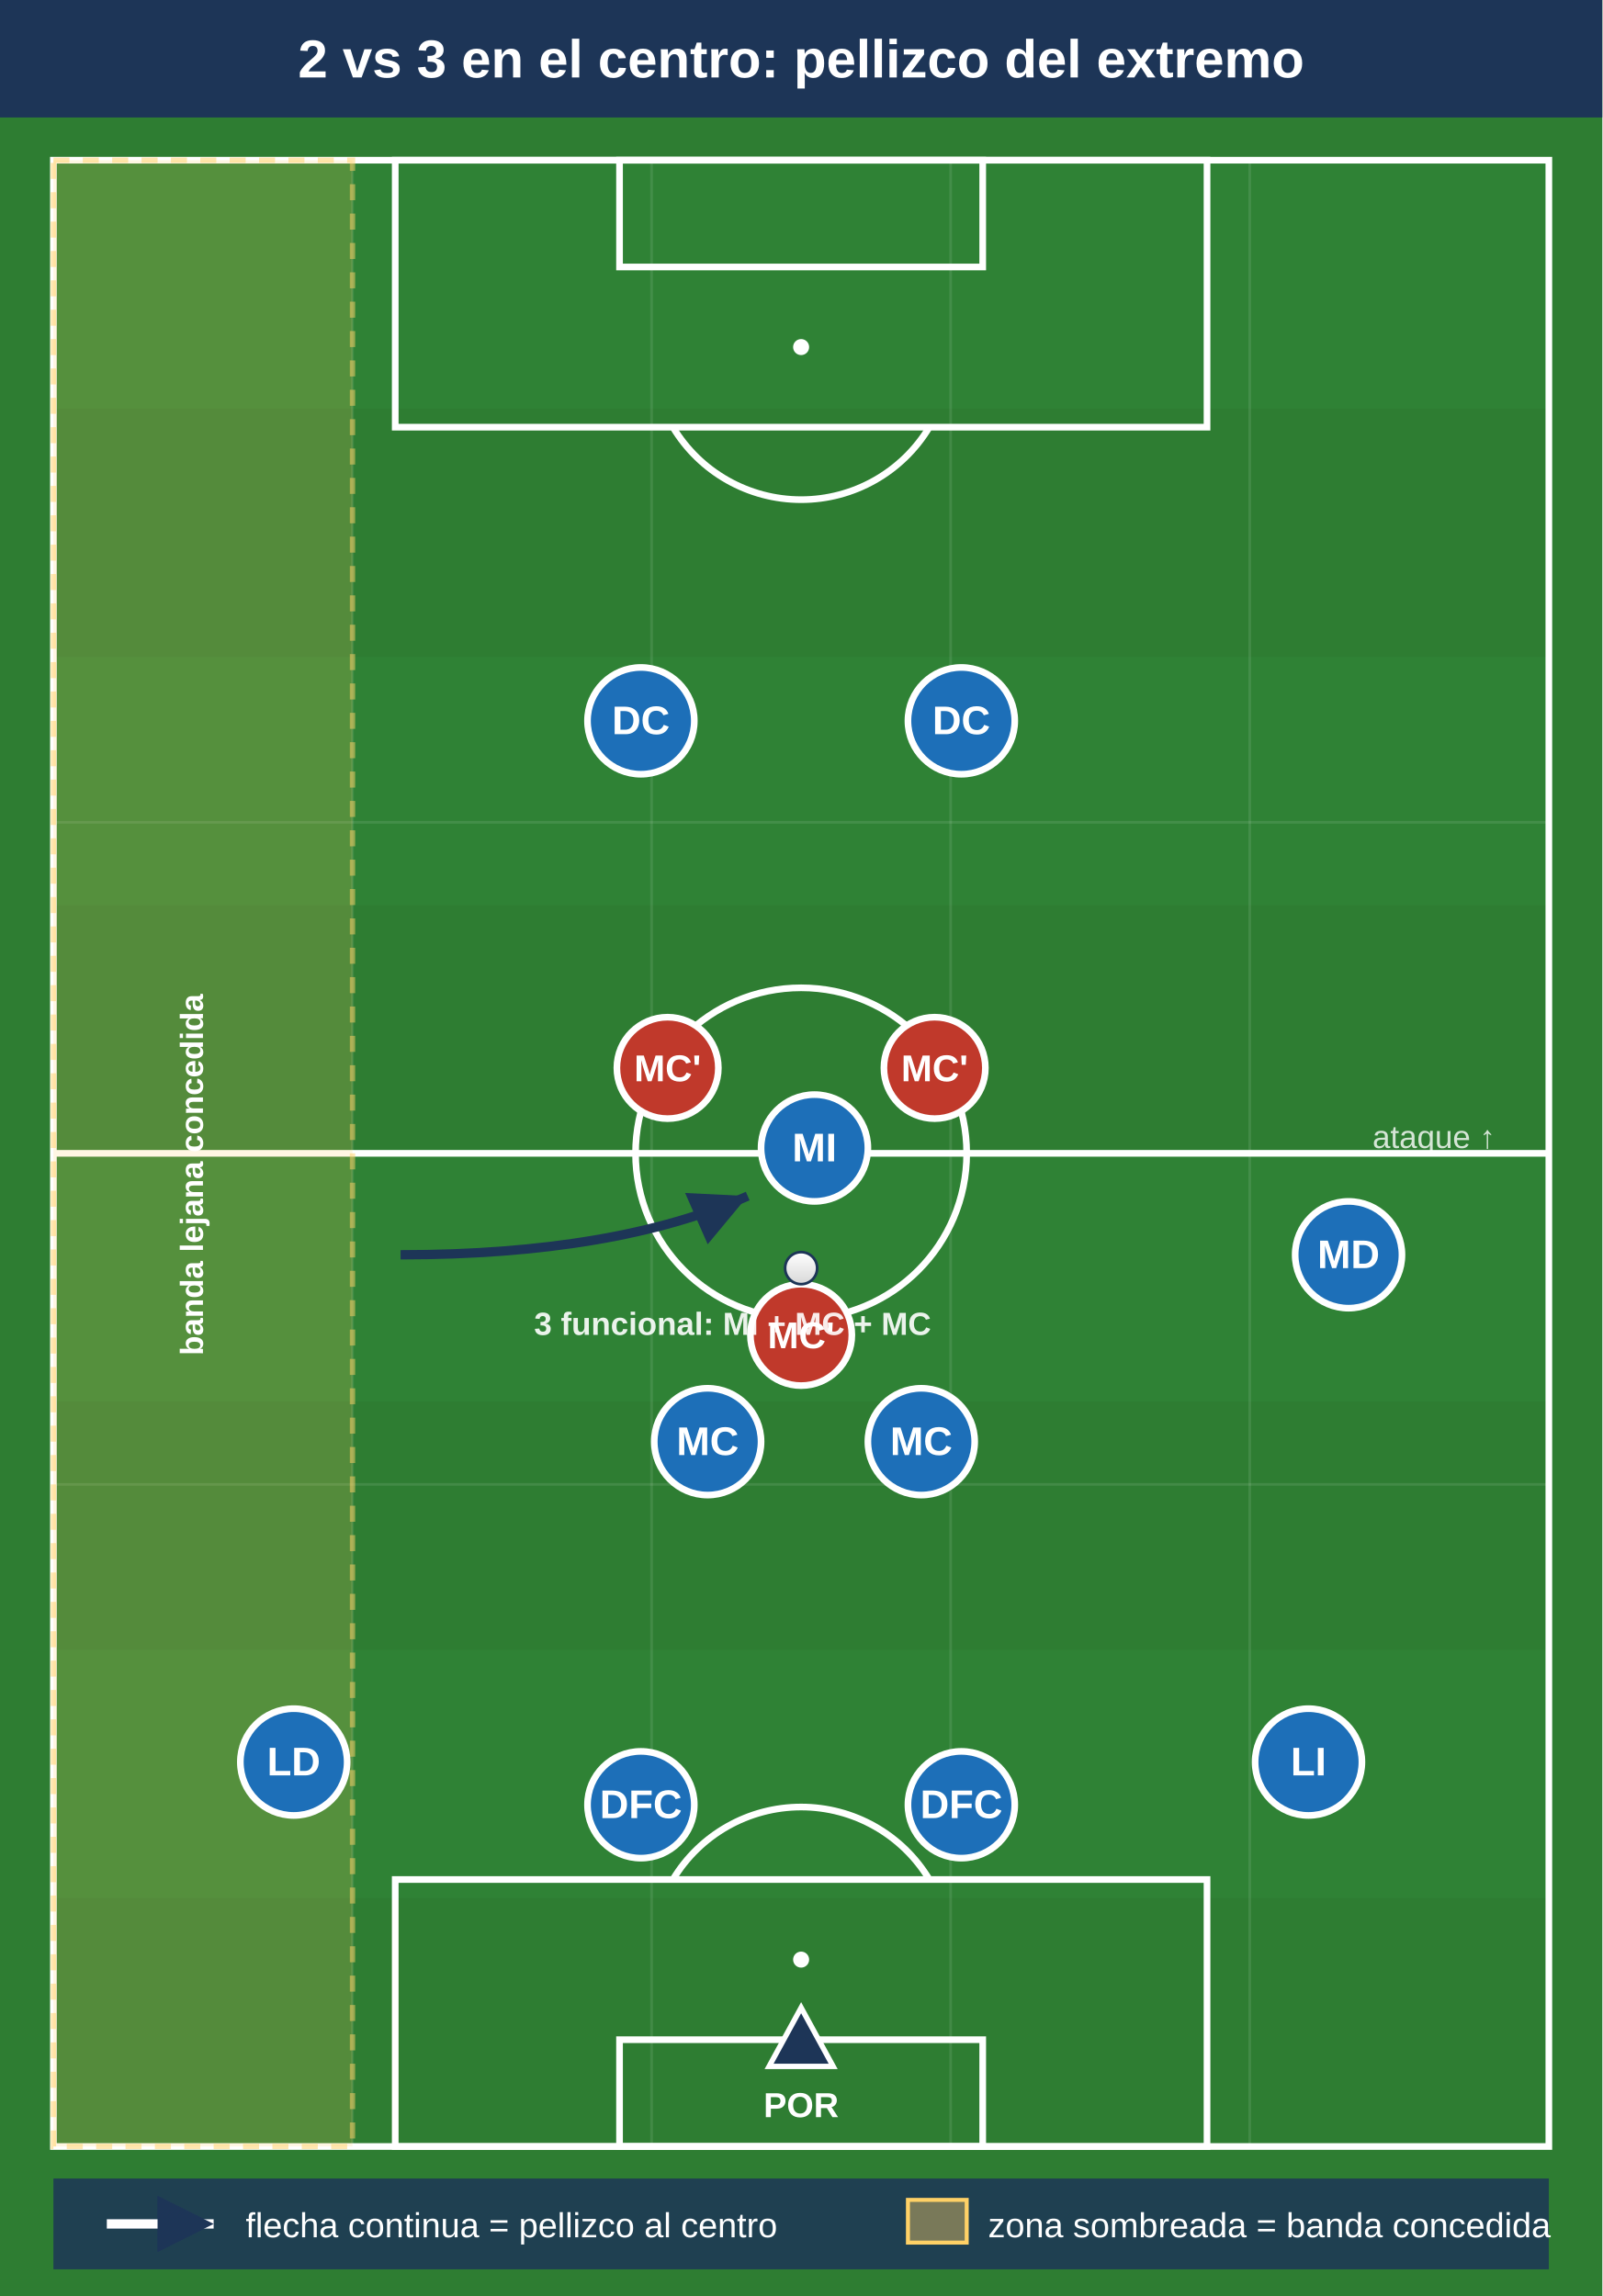
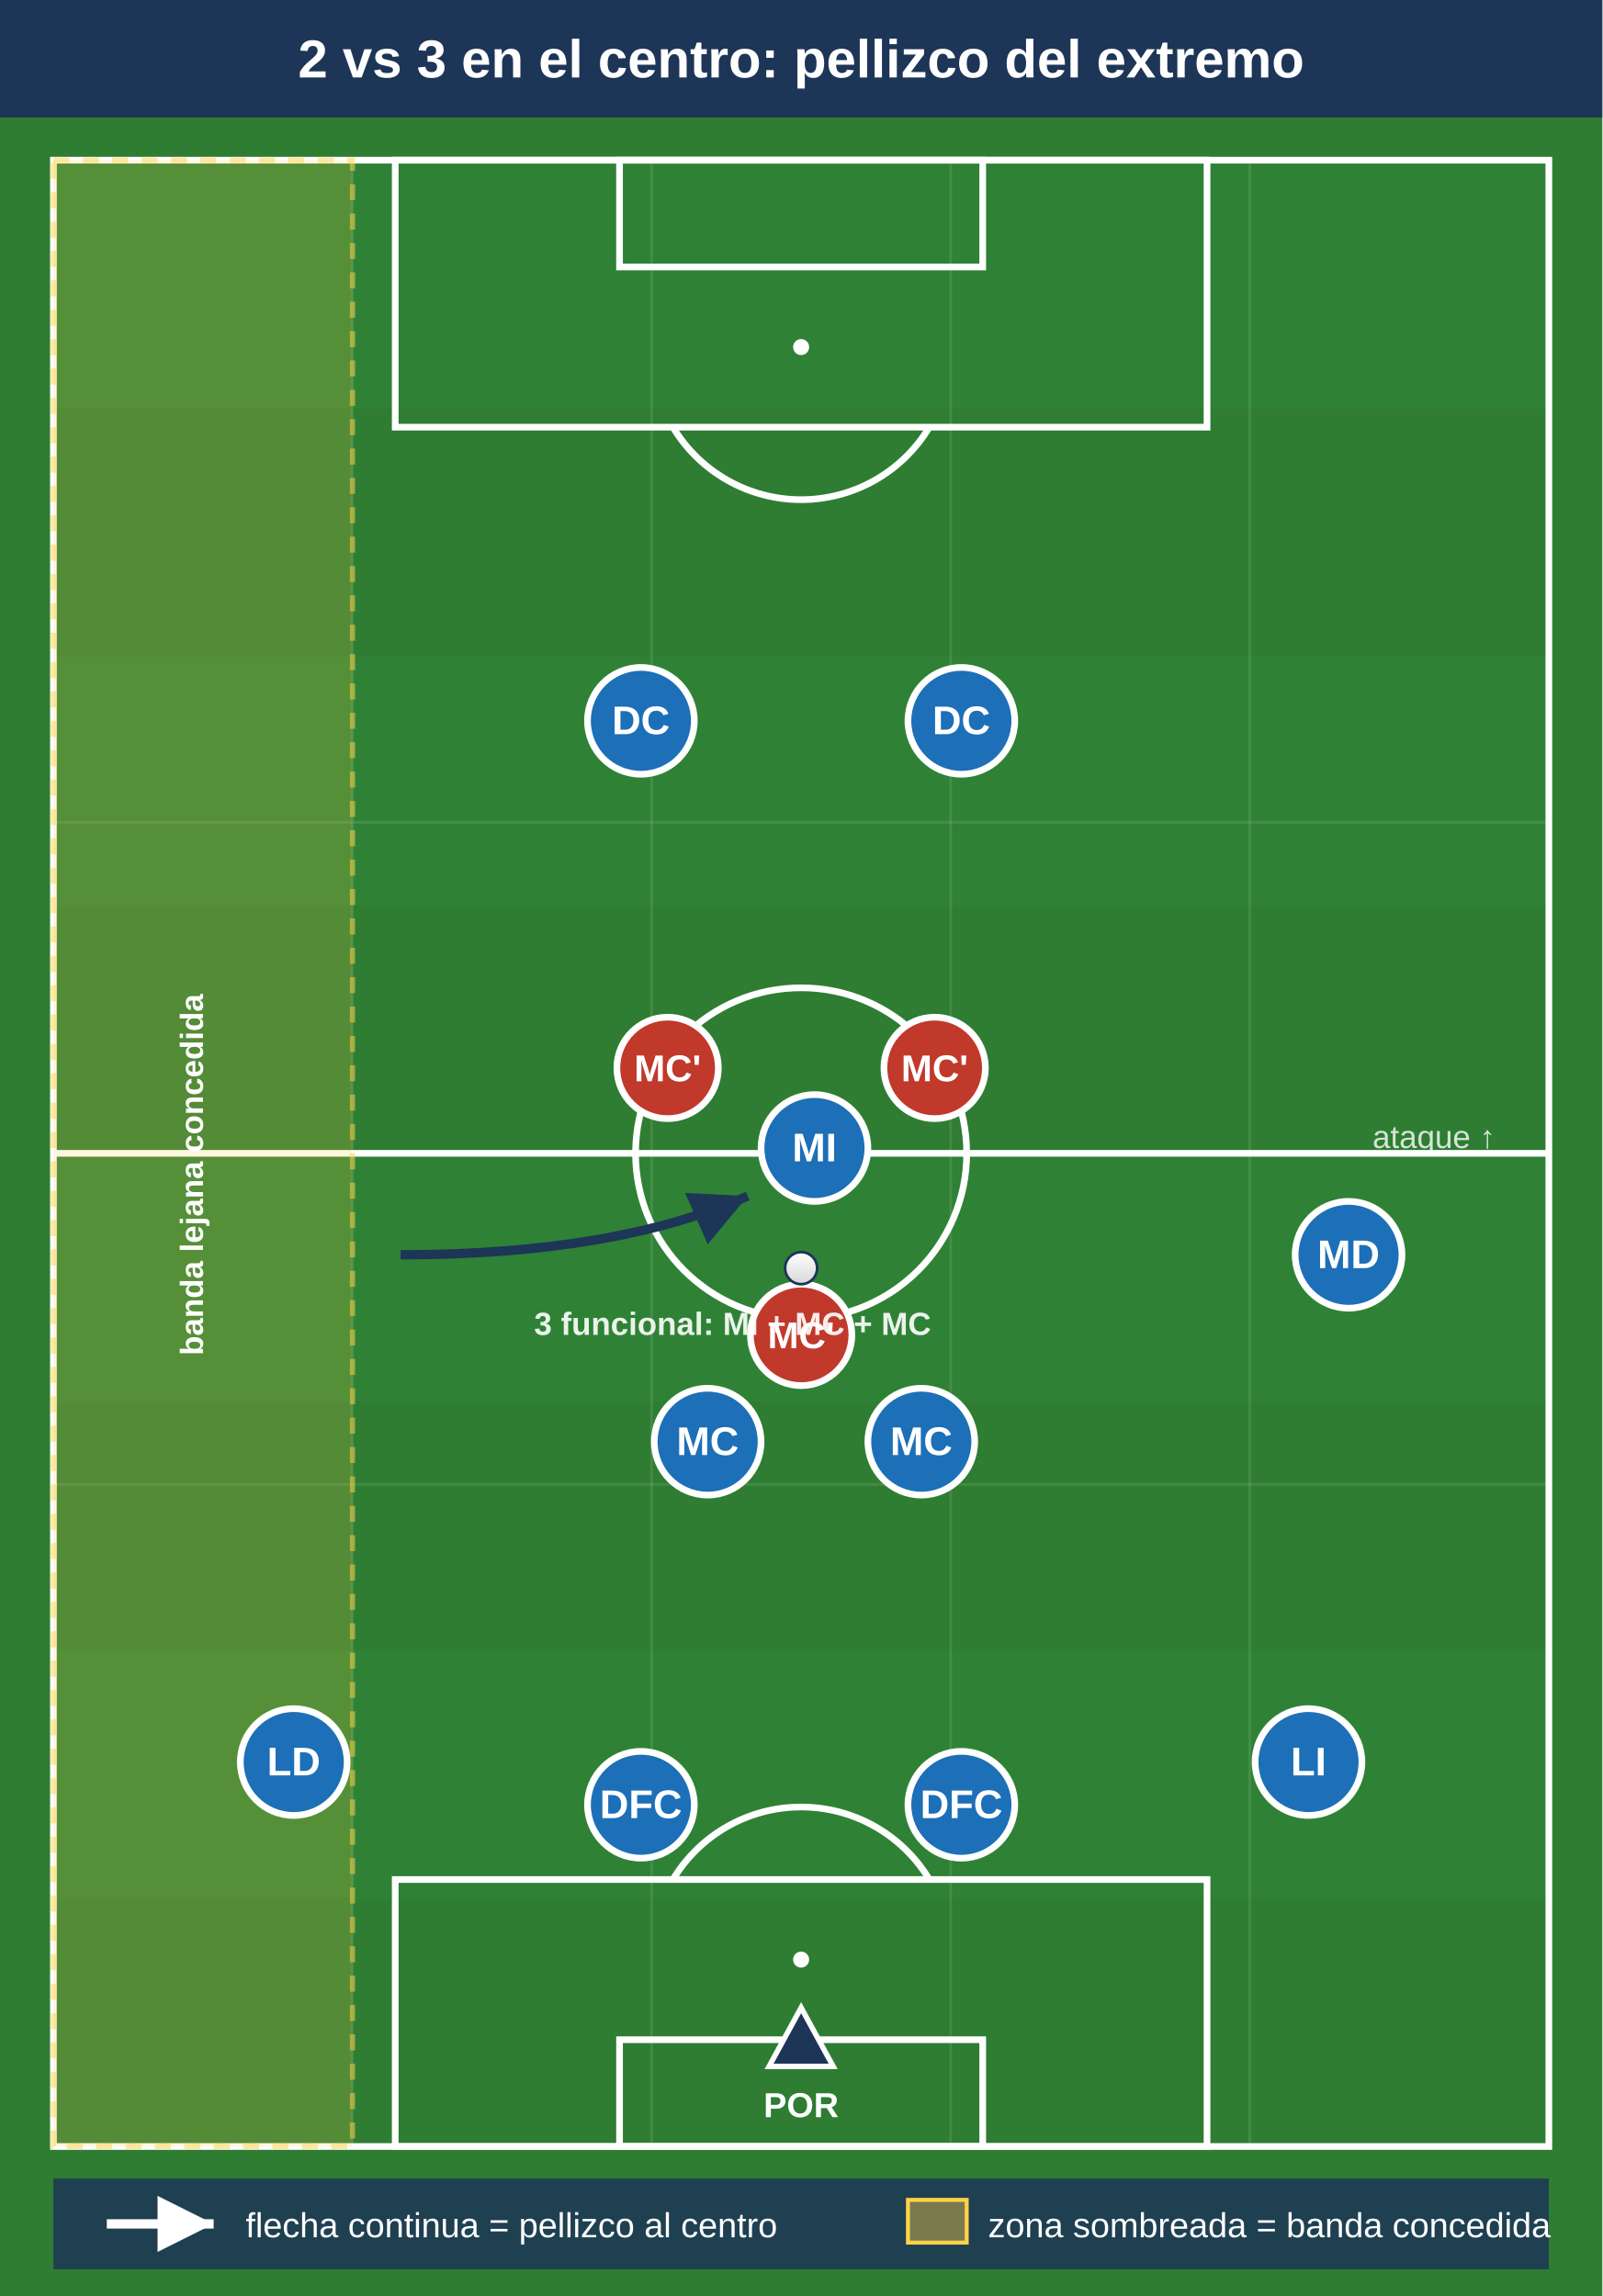
<svg xmlns="http://www.w3.org/2000/svg" viewBox="0 0 600 860" font-family="'Segoe UI', Arial, sans-serif">
  <defs>
    <marker id="arrow" markerWidth="9" markerHeight="9" refX="6" refY="3" orient="auto" markerUnits="strokeWidth">
      <path d="M0,0 L6,3 L0,6 Z" fill="#1d3557" />
+     </marker>
+     <marker id="arrowWhite" markerWidth="9" markerHeight="9" refX="6" refY="3" orient="auto" markerUnits="strokeWidth">
+       <path d="M0,0 L6,3 L0,6 Z" fill="#ffffff" />
    </marker>
    <linearGradient id="ball" x1="0" y1="0" x2="0" y2="1">
      <stop offset="0%" stop-color="#ffffff" />
      <stop offset="100%" stop-color="#d8d8d8" />
    </linearGradient>
  </defs>
  <rect x="0" y="0" width="600" height="860" fill="#2e7d32" />
  <g fill="#2f8235">
    <rect x="20" y="60" width="560" height="93" />
    <rect x="20" y="246" width="560" height="93" />
    <rect x="20" y="432" width="560" height="93" />
    <rect x="20" y="618" width="560" height="93" />
  </g>
  <g stroke="#ffffff" stroke-opacity="0.10" stroke-width="1">
    <line x1="132" y1="60" x2="132" y2="804" />
    <line x1="244" y1="60" x2="244" y2="804" />
    <line x1="356" y1="60" x2="356" y2="804" />
    <line x1="468" y1="60" x2="468" y2="804" />
  </g>
  <g stroke="#ffffff" stroke-opacity="0.10" stroke-width="1">
    <line x1="20" y1="308" x2="580" y2="308" />
    <line x1="20" y1="556" x2="580" y2="556" />
  </g>
  <g fill="none" stroke="#ffffff" stroke-width="2.5">
    <rect x="20" y="60" width="560" height="744" />
    <line x1="20" y1="432" x2="580" y2="432" />
    <circle cx="300" cy="432" r="62" />
    <rect x="148" y="60" width="304" height="100" />
    <rect x="232" y="60" width="136" height="40" />
    <rect x="148" y="704" width="304" height="100" />
    <rect x="232" y="764" width="136" height="40" />
  </g>
  <g fill="#ffffff">
    <circle cx="300" cy="432" r="3" />
    <circle cx="300" cy="130" r="3" />
    <circle cx="300" cy="734" r="3" />
  </g>
  <path d="M252,160 A56,56 0 0 0 348,160" fill="none" stroke="#ffffff" stroke-width="2.5" />
  <path d="M252,704 A56,56 0 0 1 348,704" fill="none" stroke="#ffffff" stroke-width="2.5" />
-   <polygon points="20,60 132,60 132,804 20,804" fill="#ffd166" fill-opacity="0.18" stroke="#ffd166" stroke-opacity="0.5" stroke-width="2" stroke-dasharray="6 5" />
+   <polygon points="20,60 132,60 132,804 20,804" fill="#ffd24a" fill-opacity="0.18" stroke="#ffd24a" stroke-opacity="0.5" stroke-width="2" stroke-dasharray="6 5" />
  <text x="76" y="440" fill="#ffffff" font-size="12" font-weight="700" text-anchor="middle" transform="rotate(-90 76 440)">banda lejana concedida</text>
  <rect x="0" y="0" width="600" height="44" fill="#1d3557" />
  <text x="300" y="29" fill="#ffffff" font-size="20" font-weight="700" text-anchor="middle">2 vs 3 en el centro: pellizco del extremo</text>
  <text x="560" y="430" fill="#ffffff" font-size="12" text-anchor="end" opacity="0.8">ataque ↑</text>
  <path d="M150,470 Q230,470 280,448" stroke="#1d3557" stroke-width="3.5" fill="none" marker-end="url(#arrow)" />
  <g font-size="14" font-weight="700" text-anchor="middle">
    <circle cx="300" cy="500" r="19" fill="#c0392b" stroke="#ffffff" stroke-width="2.5" />
    <text x="300" y="505" fill="#fff">MC'</text>
    <circle cx="250" cy="400" r="19" fill="#c0392b" stroke="#ffffff" stroke-width="2.5" />
    <text x="250" y="405" fill="#fff">MC'</text>
    <circle cx="350" cy="400" r="19" fill="#c0392b" stroke="#ffffff" stroke-width="2.5" />
    <text x="350" y="405" fill="#fff">MC'</text>
  </g>
  <circle cx="300" cy="475" r="6" fill="url(#ball)" stroke="#1d3557" stroke-width="1" />
  <g font-size="15" font-weight="700" text-anchor="middle">
    <polygon points="300,752 312,774 288,774" fill="#1d3557" stroke="#ffffff" stroke-width="2" />
    <text x="300" y="793" fill="#ffffff" font-size="13">POR</text>
    <g>
      <circle cx="110" cy="660" r="20" fill="#1d6fb8" stroke="#ffffff" stroke-width="2.5" />
      <text x="110" y="665" fill="#fff">LD</text>
      <circle cx="240" cy="676" r="20" fill="#1d6fb8" stroke="#ffffff" stroke-width="2.5" />
      <text x="240" y="681" fill="#fff">DFC</text>
      <circle cx="360" cy="676" r="20" fill="#1d6fb8" stroke="#ffffff" stroke-width="2.5" />
      <text x="360" y="681" fill="#fff">DFC</text>
      <circle cx="490" cy="660" r="20" fill="#1d6fb8" stroke="#ffffff" stroke-width="2.5" />
      <text x="490" y="665" fill="#fff">LI</text>
    </g>
    <g>
      <circle cx="505" cy="470" r="20" fill="#1d6fb8" stroke="#ffffff" stroke-width="2.5" />
      <text x="505" y="475" fill="#fff">MD</text>
      <circle cx="265" cy="540" r="20" fill="#1d6fb8" stroke="#ffffff" stroke-width="2.5" />
      <text x="265" y="545" fill="#fff">MC</text>
      <circle cx="345" cy="540" r="20" fill="#1d6fb8" stroke="#ffffff" stroke-width="2.5" />
      <text x="345" y="545" fill="#fff">MC</text>
      <circle cx="305" cy="430" r="20" fill="#1d6fb8" stroke="#ffffff" stroke-width="2.5" />
      <text x="305" y="435" fill="#fff">MI</text>
    </g>
    <g>
      <circle cx="240" cy="270" r="20" fill="#1d6fb8" stroke="#ffffff" stroke-width="2.5" />
      <text x="240" y="275" fill="#fff">DC</text>
      <circle cx="360" cy="270" r="20" fill="#1d6fb8" stroke="#ffffff" stroke-width="2.5" />
      <text x="360" y="275" fill="#fff">DC</text>
    </g>
  </g>
  <text x="200" y="500" fill="#ffffff" font-size="12" font-weight="700" text-anchor="start" opacity="0.9">3 funcional: MI + MC + MC</text>
  <g>
    <rect x="20" y="816" width="560" height="34" fill="#1d3557" fill-opacity="0.85" />
-     <line x1="40" y1="833" x2="80" y2="833" stroke="#1d3557" stroke-width="3.5" marker-end="url(#arrow)" />
-     <line x1="40" y1="833" x2="80" y2="833" stroke="#ffffff" stroke-width="3.5" marker-end="url(#arrow)" />
+     <line x1="40" y1="833" x2="80" y2="833" stroke="#ffffff" stroke-width="3.5" marker-end="url(#arrowWhite)" />
    <text x="92" y="838" fill="#ffffff" font-size="13" text-anchor="start">flecha continua = pellizco al centro</text>
-     <rect x="340" y="824" width="22" height="16" fill="#ffd166" fill-opacity="0.4" stroke="#ffd166" stroke-width="1.5" />
+     <rect x="340" y="824" width="22" height="16" fill="#ffd24a" fill-opacity="0.4" stroke="#ffd24a" stroke-width="1.5" />
    <text x="370" y="838" fill="#ffffff" font-size="13" text-anchor="start">zona sombreada = banda concedida</text>
  </g>
</svg>
